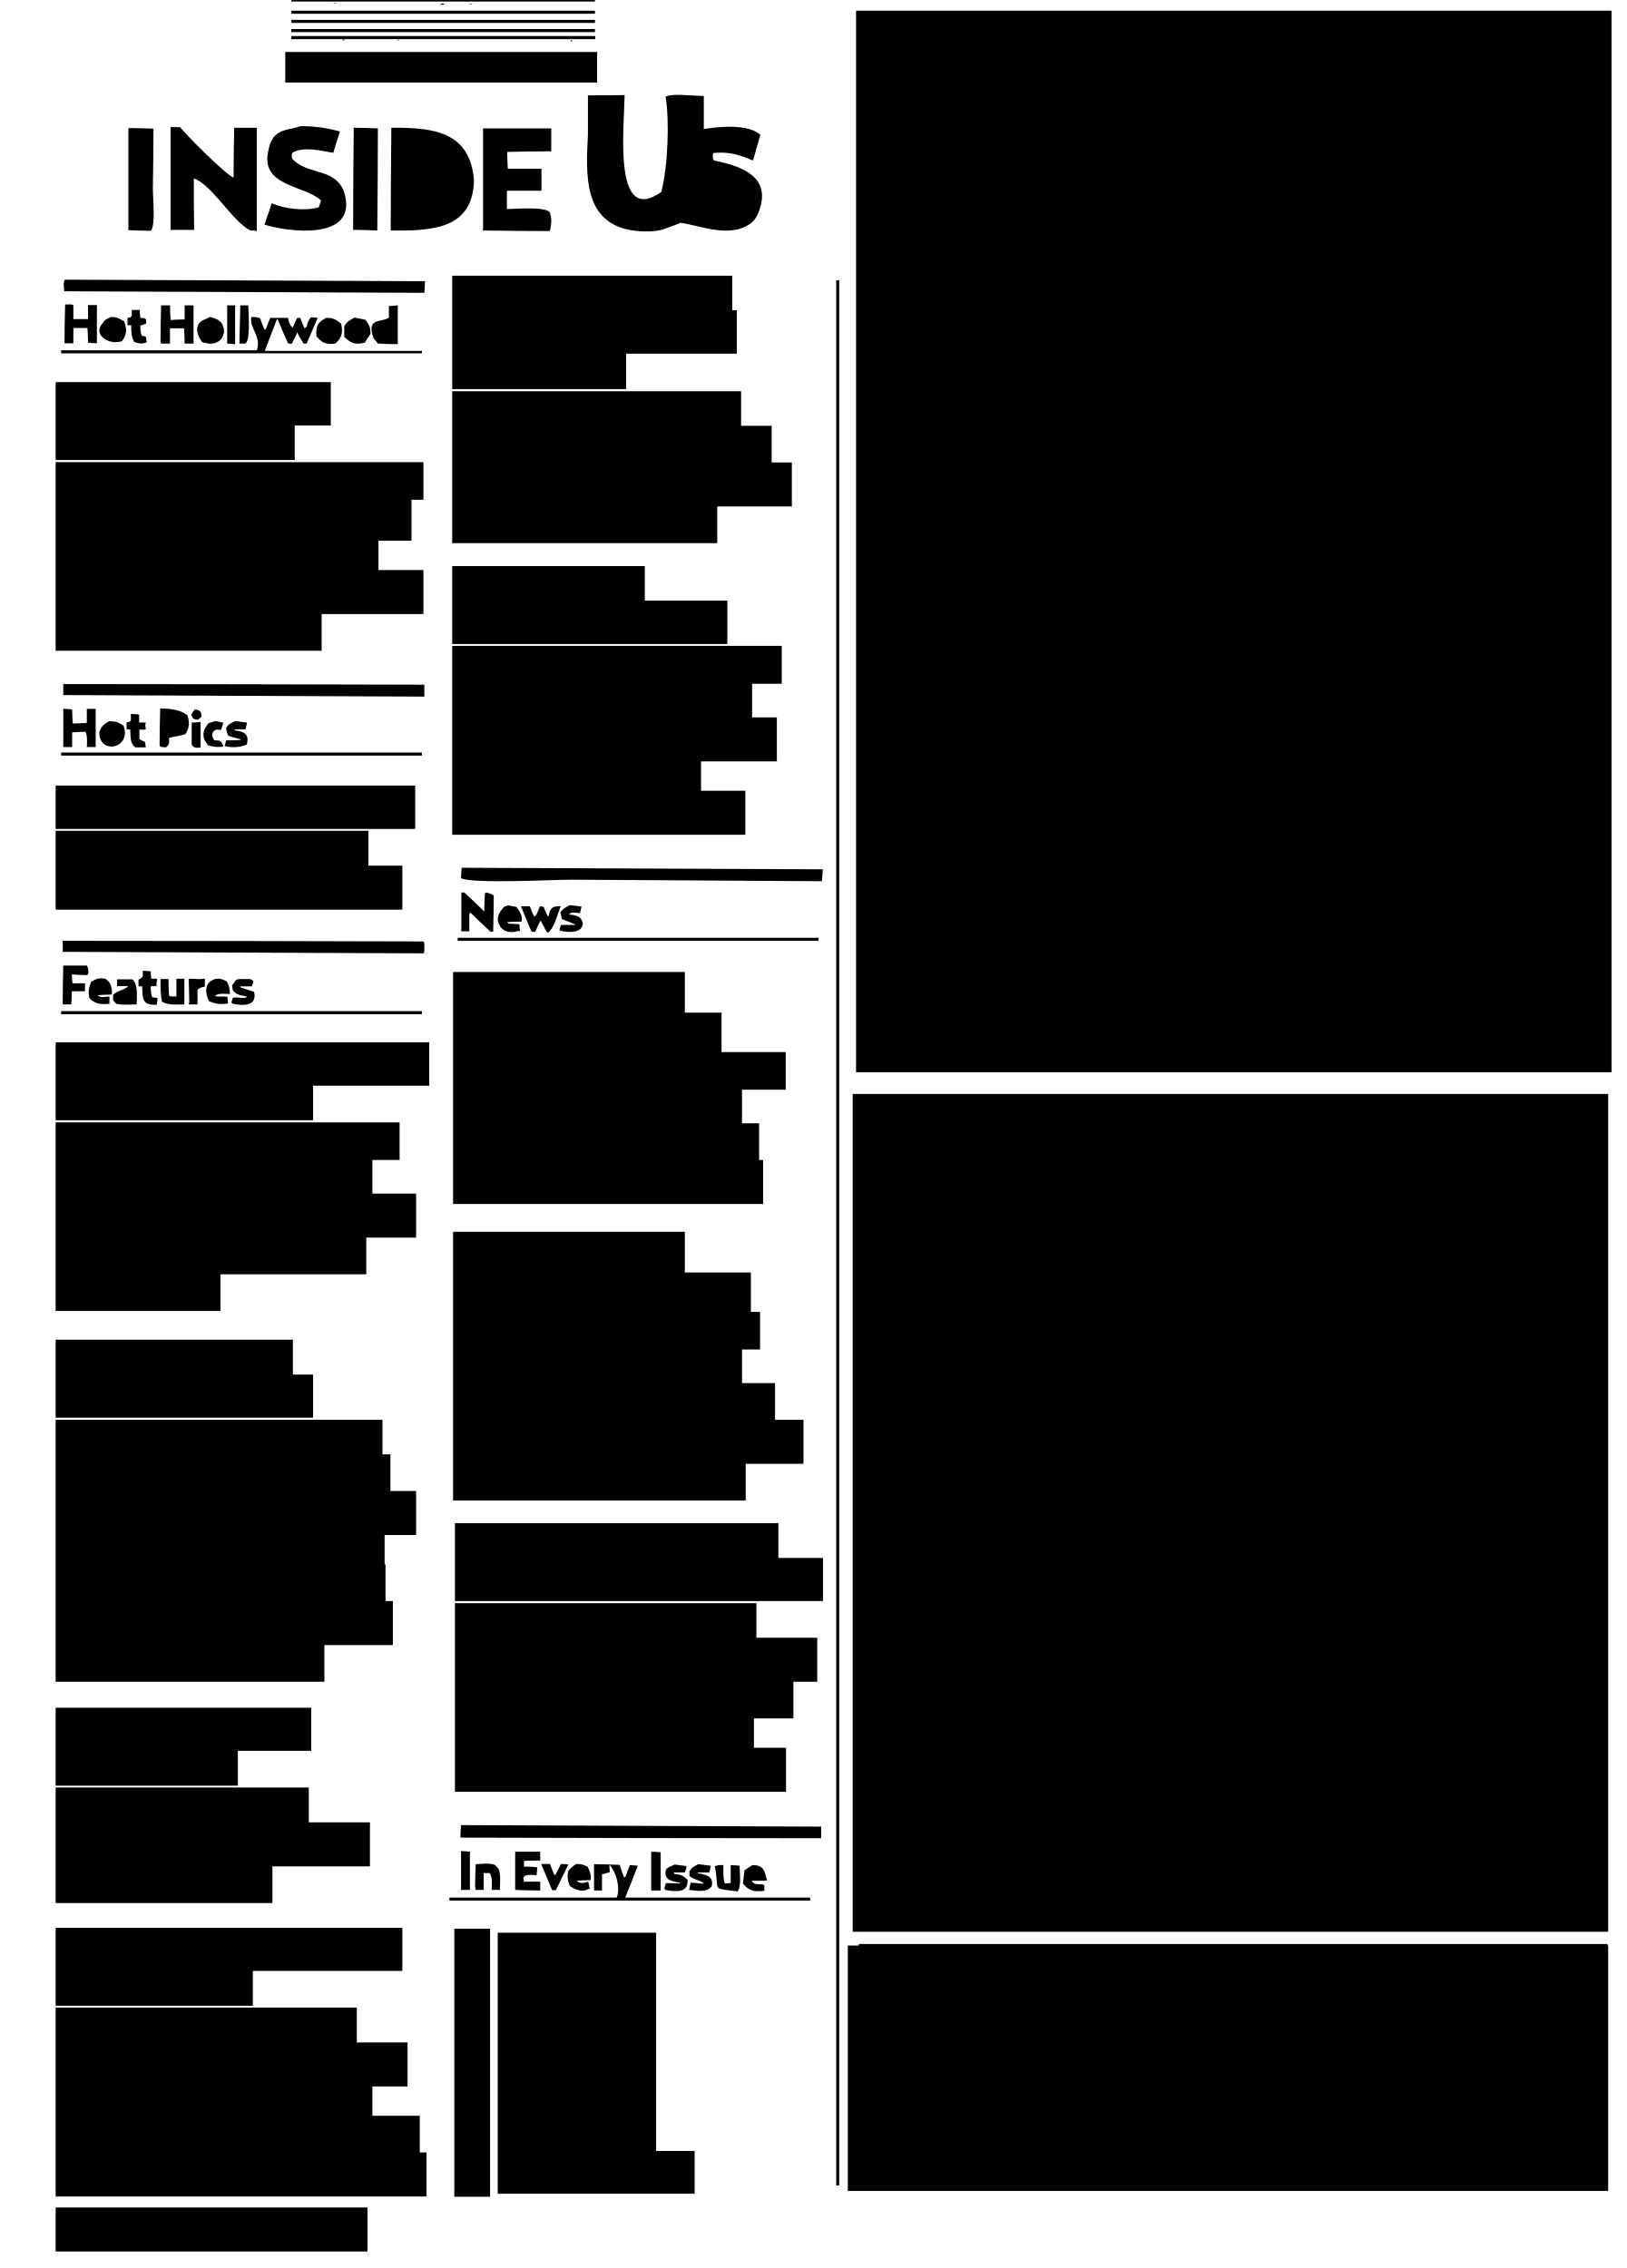
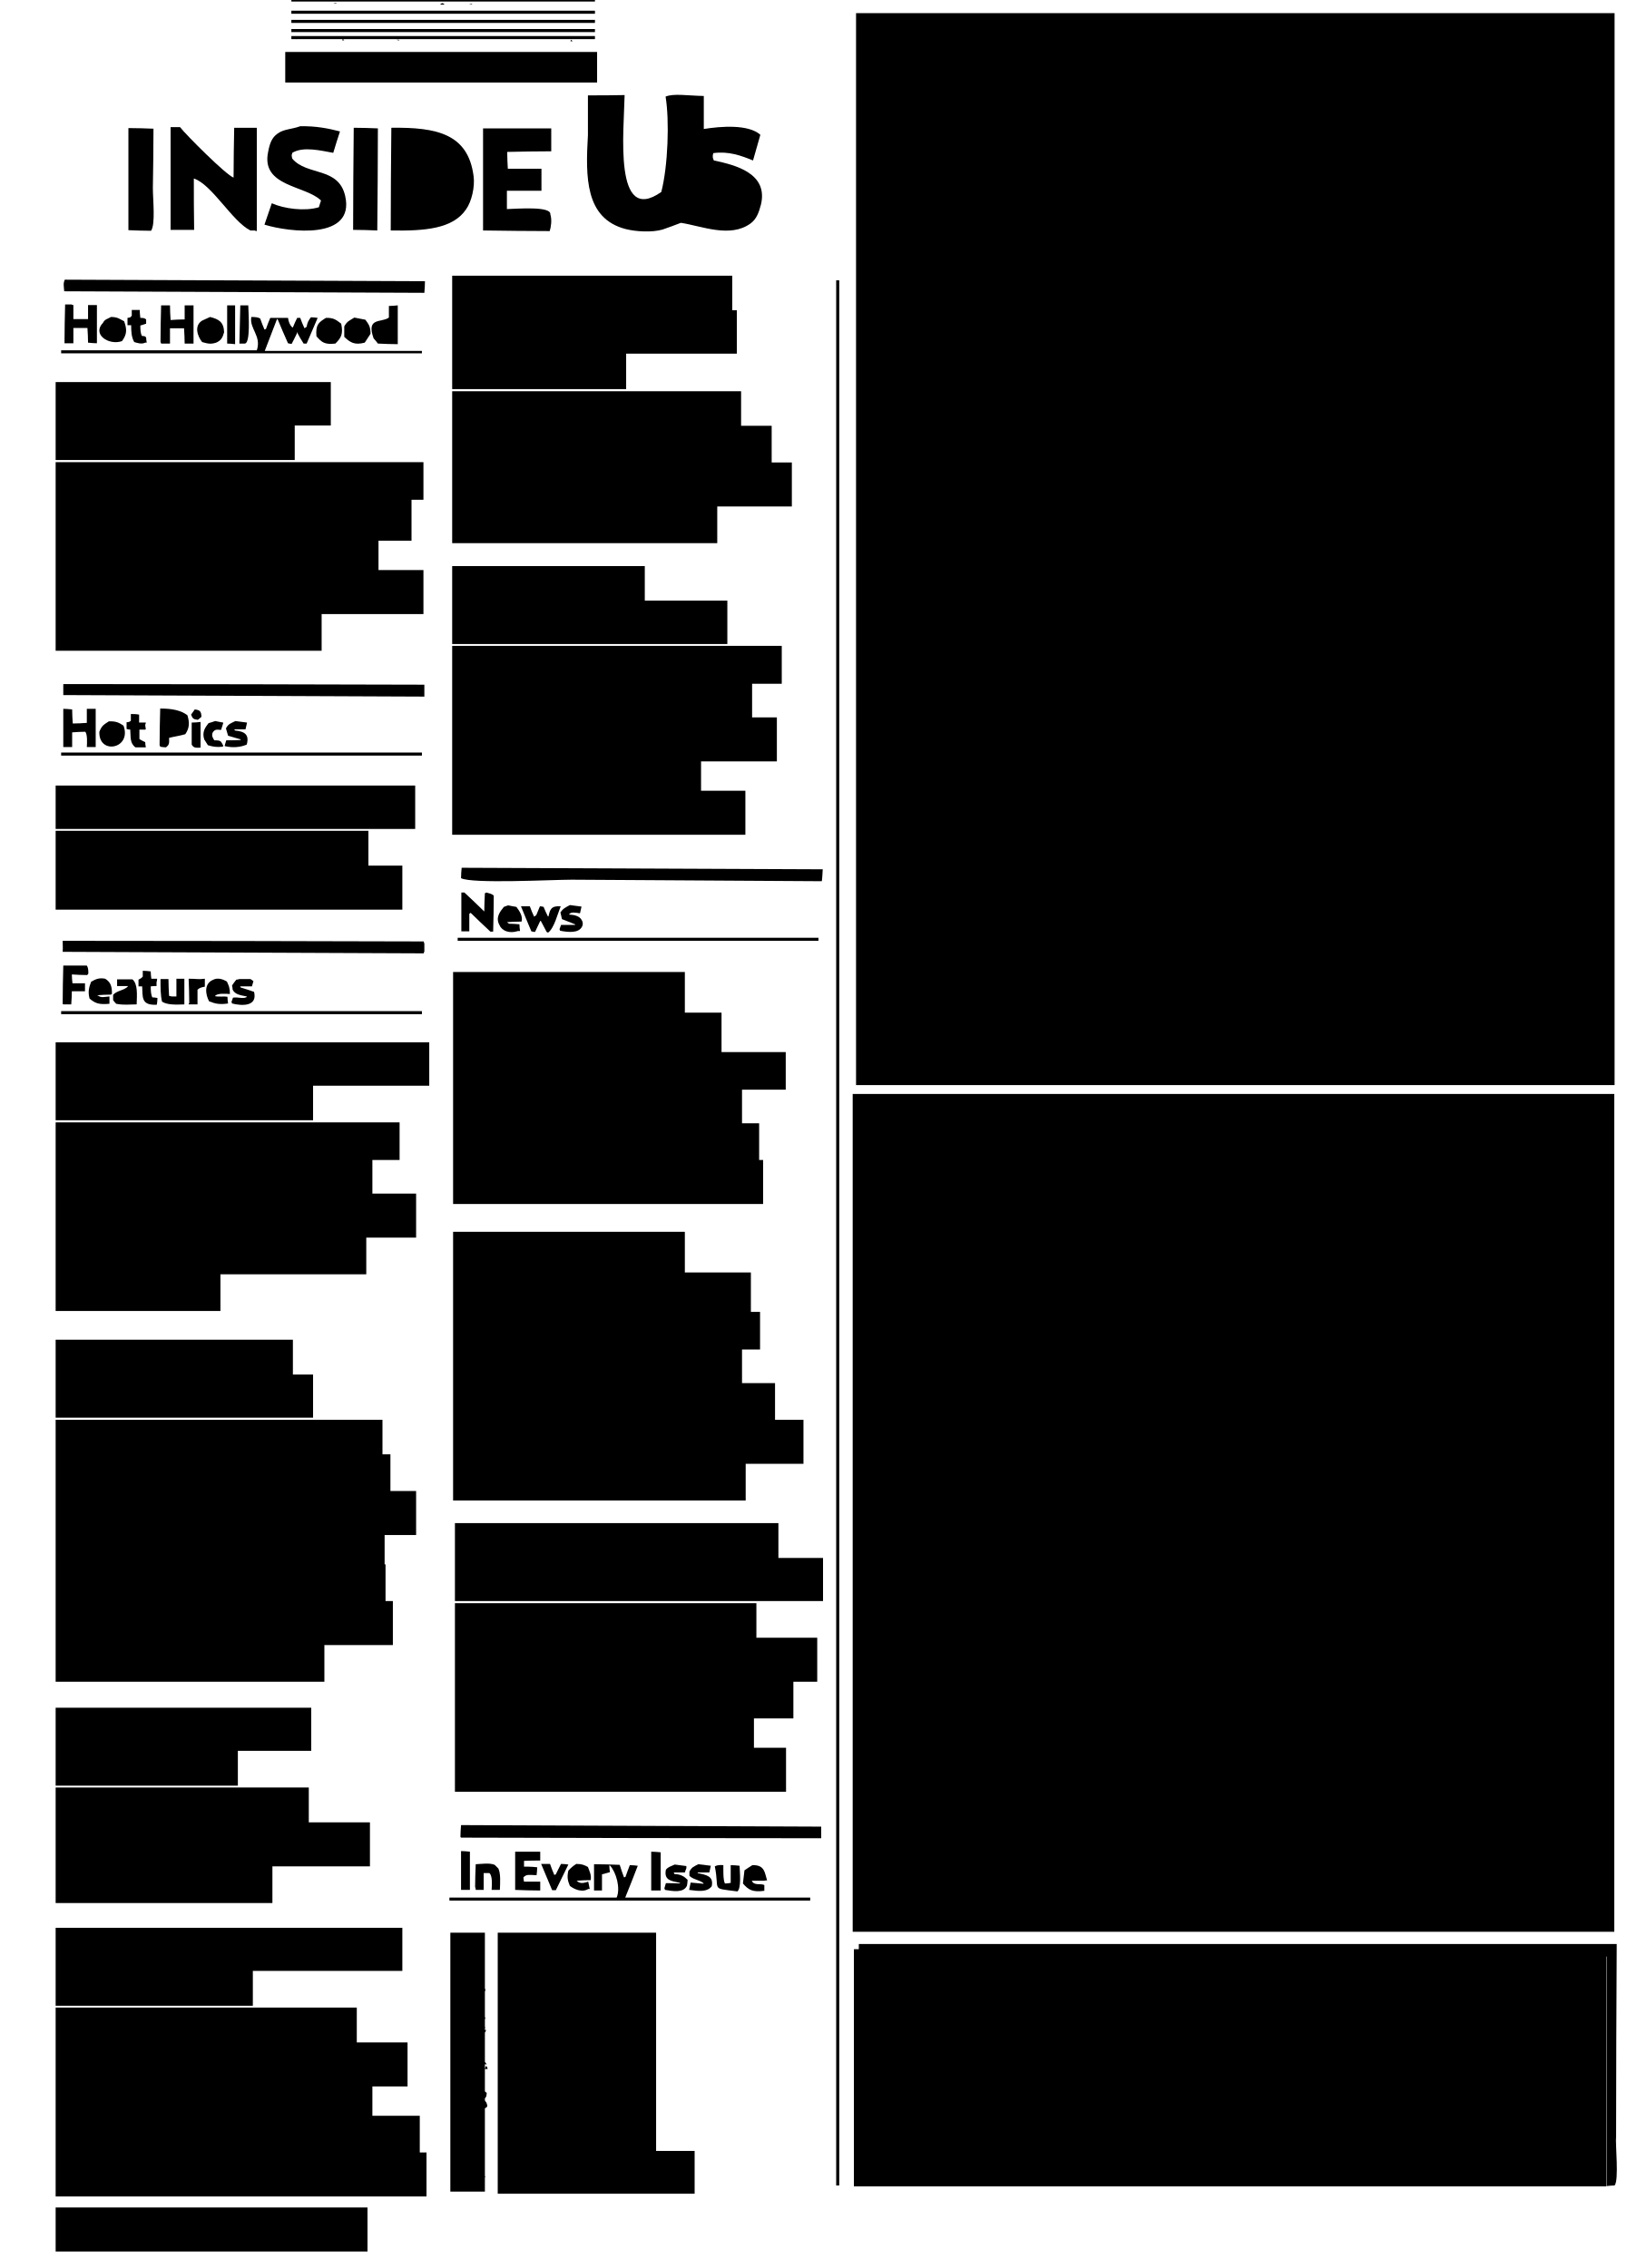
- <svg xmlns="http://www.w3.org/2000/svg" version="1.1" id="US_x5F_contents_x5F_1_xA0_Image_1_" x="0px" y="0px" viewBox="0 0 532 742" enable-background="new 0 0 532 742" xml:space="preserve">
+ <svg xmlns="http://www.w3.org/2000/svg" version="1.2" baseProfile="tiny" id="US_x5F_contents_x5F_1_xA0_Image_1_" x="0px" y="0px" viewBox="0 0 532 742" xml:space="preserve">
  <g>
-     <path d="M110,1c-0.3,0-0.6,0-1,0c0.3,0.1,0.6,0.2,1,0.2C110,1.2,110,1.1,110,1z" />
-     <path d="M145.3,1.5c0-0.1,0-0.2,0-0.2c-0.2-0.1-0.5-0.2-0.7-0.2c-0.2,0.2-0.5,0.3-0.7,0.5C144.3,1.5,144.8,1.5,145.3,1.5z" />
-     <path d="M154.4,1.2c-0.3,0-0.6,0-1,0c0.3,0.1,0.6,0.2,1,0.2C154.4,1.4,154.4,1.3,154.4,1.2z" />
+     <path d="M109,1c0.3,0.1,0.6,0.2,1,0.2c0-0.1,0-0.2,0-0.2C109.7,1,109.4,1,109,1z" />
+     <path d="M144.6,1c-0.2,0.2-0.5,0.3-0.7,0.5c0.5,0,1,0,1.4,0c0-0.1,0-0.2,0-0.2C145,1.2,144.8,1.1,144.6,1z" />
+     <path d="M153.4,1.2c0.3,0.1,0.6,0.2,1,0.2c0-0.1,0-0.2,0-0.2C154.1,1.2,153.8,1.2,153.4,1.2z" />
    <path d="M130.6,13c-0.3,0-0.6,0-1,0c0.3,0.1,0.6,0.2,1,0.2C130.6,13.2,130.6,13.1,130.6,13z" />
    <path d="M187.3,13.5c-0.2-0.2-0.3-0.3-0.5-0.5c-0.1,0.2-0.2,0.3-0.2,0.5C186.8,13.5,187,13.5,187.3,13.5z" />
    <path d="M192.3,31.2c0,4.3,0,8.6,0,13c-0.8,13.8-0.9,27.2,12.2,30.7c3.4,0.9,8.8,1.2,12.2,0.2c2-0.7,4-1.4,6-2.2   c6.7,1,16.1,5.1,22.8,0.2c1.9-1.4,2.7-3.5,3.4-6.2c2.4-10.2-8.3-12.9-15.4-14.4c-0.4-0.8-0.5-1.3-0.2-2.4c5-0.7,9.1,0.8,13,2.4   c0.8-2.8,1.6-5.6,2.4-8.4c-3.9-3.5-12.9-2.8-18.5-1.9c0-3.6,0-7.2,0-10.8c-5.4-0.1-9.8-0.9-12.5,0.2c1.3,7.8,0.8,22.7-1.4,31.2   c-15.7,11.1-12.2-20-12-31.7C200.3,31.2,196.3,31.2,192.3,31.2z" />
    <path d="M88.9,66.5c-0.8,2.3-1.6,4.6-2.4,7c8.2,2.5,29.7,5.1,26.4-9.4c-2.2-9.6-12.5-6.5-17.3-12.2c-0.1-0.4-0.2-0.8-0.2-1.2   c0.1-0.2,0.2-0.5,0.2-0.7c3.6-2.2,9.4-0.7,13.4,0c0.7-2.3,1.4-4.6,2.2-7c-3.8-1-7.9-1.8-13-1.7c-2.7,1-5.4,0.9-7.4,2.4   c-1.9,1.3-2.6,3.3-3.1,6C85.3,61.1,99.9,60.6,105,65.6c-0.2,0.7-0.5,1.4-0.7,2.2C99.7,69.2,92.9,68.3,88.9,66.5z" />
    <path d="M63.4,58.4c5.9,1.9,12.6,14.1,18.5,17c0.5,0,1,0,1.4,0c0.2,0.1,0.5,0.2,0.7,0.2c0-11.3,0-22.6,0-33.8c-2.5,0-5,0-7.4,0   c-0.1,5.4-0.2,10.9-0.2,16.3C74.1,57.4,60.7,44,58.9,41.6c-1,0-2.1,0-3.1,0c0,11.2,0,22.4,0,33.6c2.6,0,5.1,0,7.7,0   C63.4,69.6,63.4,64,63.4,58.4z" />
    <path d="M50,61.5c0.1-6.5,0.2-13,0.2-19.4c-2.7-0.1-5.4-0.2-8.2-0.2c0,11.1,0,22.2,0,33.4c2.5,0.1,5,0.2,7.4,0.2   C50.9,73.4,50,65.4,50,61.5z" />
    <path d="M123.4,75.4c0.1-11.1,0.2-22.2,0.2-33.4c-2.6-0.1-5.3-0.2-7.9-0.2c-0.1,11.1-0.2,22.2-0.2,33.4   C118.2,75.2,120.8,75.3,123.4,75.4z" />
    <path d="M128,41.8c-0.1,11.2-0.2,22.4-0.2,33.6c11.1,0.2,20.4-0.5,24.7-7c1.7-2.4,2.9-7.2,2.4-10.8C153.1,43.8,142.9,41.6,128,41.8   z" />
    <path d="M180.3,42c-7.4,0-14.9,0-22.3,0c0,11.1,0,22.2,0,33.4c7.3,0.1,14.6,0.2,21.8,0.2c0.4-1.2,0.8-3.7,0.2-5.5   c0.3-2.7-10.7-1.8-14.2-1.7c0-2,0-4,0-6c3.8,0,7.5,0,11.3,0c0-2.4,0-4.8,0-7.2c-3.7,0-7.4,0-11,0c-0.1-1.8-0.2-3.7-0.2-5.5   c4.8-0.1,9.6-0.2,14.4-0.2C180.3,47,180.3,44.5,180.3,42z" />
    <path d="M138.8,95.8c0.1-1.3,0.2-2.6,0.2-3.8c-39.3-0.2-78.6-0.3-117.8-0.5c-0.6,1.2-0.3,2.2-0.2,3.8   C60.2,95.5,99.5,95.6,138.8,95.8z" />
    <path d="M23.4,99.6c-0.6,0-1.3,0-1.9,0c-0.1,0-0.2,0-0.2,0c-0.1,4.2-0.2,8.5-0.2,12.7c1,0,1.9,0,2.9,0c0-1.7,0-3.4,0-5   c1.5,0,3,0,4.6,0c0.1,1.6,0.2,3.2,0.2,4.8c1,0.1,1.9,0.2,2.9,0.2c0-4.2,0-8.3,0-12.5c-1,0-1.9,0-2.9,0c0,1.5,0,3,0,4.6   c-1.6,0-3.2,0-4.8,0c0-1.5,0-3,0-4.6C23.7,99.8,23.5,99.7,23.4,99.6z" />
    <path d="M55.8,104.7c-0.1-1.6-0.2-3.2-0.2-4.8c-1,0-1.9,0-2.9,0c-0.1,4-0.2,8-0.2,12c0.1,0.2,0.2,0.3,0.2,0.5c1,0,1.9,0,2.9,0   c0-1.7,0-3.4,0-5c1.5,0,3,0,4.6,0c0.1,1.7,0.2,3.4,0.2,5c1,0,1.9,0,2.9,0c0-4.2,0-8.3,0-12.5c-1,0-1.9,0-2.9,0c0,1.5,0,3,0,4.6   C58.8,104.5,57.3,104.6,55.8,104.7z" />
    <path d="M76.9,112.6c0-4.2,0-8.5,0-12.7c-0.9,0-1.8,0-2.6,0c0,4.2,0,8.3,0,12.5C75.1,112.4,76,112.5,76.9,112.6z" />
    <path d="M78.3,112.4c0.6,0,1.1,0,1.7,0c2,0.1,1.3-9.6,1.2-12.5c-0.9,0-1.8,0-2.6,0C78.5,104,78.4,108.2,78.3,112.4z" />
    <path d="M122.2,110.7c0.5,0.6,1,1.1,1.4,1.7c2.2,0.1,4.3,0.2,6.5,0.2c0-4.2,0-8.5,0-12.7c-1,0.1-1.9,0.2-2.9,0.2c0,1.3,0,2.6,0,3.8   C124.7,105.7,119.7,103.7,122.2,110.7z" />
    <path d="M47.8,105.9c0-0.5,0-1,0-1.4c-0.5-0.4-0.8-0.5-1.9-0.5c-0.1-0.9-0.2-1.8-0.2-2.6c-0.9,0-1.8,0-2.6,0c0,0.6,0,1.3,0,1.9   c-0.6,0.6-0.2,0.5-1.4,0.7c0,0.8,0,1.6,0,2.4c0.4,0,0.8,0,1.2,0c0,2.1,0.1,3.9,1,5.5c1,0.3,2.4,0.8,3.6,0.2c0.2,0,0.3,0,0.5,0   c-0.1-0.6-0.2-1.1-0.2-1.7c-0.5-0.5-0.4-0.4-1.4-0.5c-0.4-0.8-0.5-1.9-0.5-3.4C46.4,106.4,47.1,106.1,47.8,105.9z" />
    <path d="M33.7,105.6c-3.7,3.8,1.9,7.5,6.2,6c1.6-2.2,1.7-3.7,0.7-6.5c-1.4-0.7-2.1-1.4-4.3-1.4C35.1,104.4,34.3,104.4,33.7,105.6z" />
    <path d="M66.1,104.9c-2.7,1.7-1.5,5.1,0,7c1.7,0.5,2.8,0.8,4.6,0.2c1.6-0.7,2.1-1.6,2.6-3.4c-0.1-3.4-1.8-4.3-4.6-5   C67.8,104.1,67,104.5,66.1,104.9z" />
    <path d="M103.5,110c1.7,2,2.7,2.8,6.2,2.4c1.9-1.9,2.6-3.1,1.9-6.5c-1.5-1.1-2.3-2-5-1.9C104.2,105.5,103.2,106.2,103.5,110z" />
    <path d="M112.6,106.8c0,1.1,0,2.2,0,3.4c1.9,1.8,3.3,2.8,6.7,1.9c0.6-1,1.3-1.9,1.9-2.9c0-2.5-0.7-3.2-1.7-4.6   c-1.2-0.2-2.4-0.5-3.6-0.7C114.3,104.9,113.5,105.1,112.6,106.8z" />
    <path d="M138.8,224c-39.4-0.1-78.7-0.2-118.1-0.2c0,1.2,0,2.4,0,3.6c39.4,0.2,78.7,0.3,118.1,0.5   C138.8,226.5,138.8,225.2,138.8,224z" />
    <path d="M31.3,244.4c0-4.2,0-8.3,0-12.5c-1,0-1.9,0-2.9,0c0,1.5,0,3,0,4.6c-1.5,0.1-3,0.2-4.6,0.2c-0.1-1.5-0.2-3-0.2-4.6   c-1-0.1-1.9-0.2-2.9-0.2c0,4.2,0,8.3,0,12.5c1,0,1.9,0,2.9,0c0-1.6,0-3.2,0-4.8c1.4-0.1,2.9-0.2,4.3-0.2c0.7,0.9,0.6,3.4,0.5,5   C29.4,244.4,30.3,244.4,31.3,244.4z" />
    <path d="M61.3,234c-2.1-1.6-5-2.2-8.9-2.2c-0.1,4-0.2,8-0.2,12c0.1,0.2,0.2,0.3,0.2,0.5c0.6,0.1,1.3,0.2,1.9,0.2   c1-0.8,1.1-1.2,1-3.1c1.5-0.4,3.7-0.7,5.3-1.2C61.9,238.3,62.1,236.6,61.3,234z" />
    <path d="M63.7,232.1c-0.4,0.6-0.8,1.1-1.2,1.7c0.5,1.2,0.6,1.5,2.2,1.7c0.4-0.3,0.8-0.6,1.2-1C65.8,232.7,65.4,232.3,63.7,232.1z" />
    <path d="M42.8,233.6c0,0.7,0,1.4,0,2.2c-0.5,0.4-0.5,0.4-1.4,0.5c0,0.7,0,1.4,0,2.2c0.4,0.1,0.8,0.2,1.2,0.2   c0.2,2.4-0.2,4.4,1.7,5.8c1,0,1.9,0,2.9,0c0.2,0,0.3,0,0.5,0c-0.1-0.6-0.2-1.1-0.2-1.7c-0.6-0.3-1.3-0.6-1.9-1c0-1,0-2.1,0-3.1   c0.6,0,1.3,0,1.9,0c0.1-0.1,0.2-0.2,0.2-0.2c-0.1-0.5-0.2-1-0.2-1.4c0.1-0.2,0.2-0.5,0.2-0.7c-0.7,0-1.4,0-2.2,0c0-0.9,0-1.8,0-2.6   C44.6,233.6,43.7,233.6,42.8,233.6z" />
    <path d="M40.4,237.4c-1.4-0.9-2.3-1.5-4.8-1.4c-1.7,1.1-2.3,1.4-3.1,3.4C32.2,247.1,43.2,245,40.4,237.4z" />
    <path d="M72.3,238.8c0.2-0.7,0.5-1.4,0.7-2.2c0-0.1,0-0.2,0-0.2c-0.9-0.2-1.8-0.3-2.6-0.5c-0.7,0.2-1.4,0.5-2.2,0.7   c-1,1.3-2.2,2.8-1.4,5.3c0.4,0.6,0.8,1.3,1.2,1.9c1.6,0.5,2.8,0.7,4.8,0.5c0.1-0.1,0.2-0.2,0.2-0.2c0-0.1,0-0.2,0-0.2   c-0.8-1.4-0.6-1.7-2.9-1.7c-0.5-0.8-1-1.5-0.5-2.6C70.4,238.5,70.9,238.7,72.3,238.8z" />
    <path d="M74,242.2c-0.2,0.6-0.3,1.1-0.5,1.7c0,0.1,0,0.2,0,0.2c2.6,0.6,5.1,0.4,7.2-0.5c0.9-3.2-0.6-4.3-3.8-4.6   c-0.1-0.1-0.2-0.2-0.2-0.2c0-0.1,0-0.2,0-0.2c1.2,0,2.4,0,3.6,0c0.2-0.7,0.3-1.4,0.5-2.2c-1.3-0.2-2.6-0.3-3.8-0.5   c-1.6,0.8-2.3,0.9-3.1,2.4c0.2,0.8,0.5,1.6,0.7,2.4c1.4,0.4,2.7,0.8,4.1,1.2c0,0.1,0,0.2,0,0.2C77,242.2,75.5,242.2,74,242.2z" />
    <path d="M62.7,243.6c0.6,1,1.1,1.1,2.9,1c0-2.8,0-5.6,0-8.4c-1,0.1-1.9,0.2-2.9,0.2C62.7,238.8,62.7,241.2,62.7,243.6z" />
    <path d="M269.1,284.4c-39.4-0.2-78.7-0.3-118.1-0.5c-0.1,1.1-0.2,2.2-0.2,3.4c3.5,1.9,30,0.5,36.2,0.5c27.3,0.2,54.6,0.3,81.8,0.5   C269,287,269,285.7,269.1,284.4z" />
    <path d="M153.9,298.6c2.2,2.1,4.3,4.2,6.5,6.2c0.1,0,0.2,0,0.2,0c0.2,0,0.5,0,0.7,0c0.1-3.9,0.2-7.8,0.2-11.8   c-0.7-0.6-1.3-0.7-2.4-1c-0.2,0.1-0.3,0.2-0.5,0.2c-0.1,2-0.2,4-0.2,6c-2.2-2.1-4.3-4.2-6.5-6.2c-0.3,0-0.6,0-1,0   c0,4.2,0,8.5,0,12.7c0.9,0,1.8,0,2.6,0c0-1.9,0-3.8,0-5.8C153.8,298.9,153.8,298.8,153.9,298.6z" />
    <path d="M166.2,296.2c-0.5,0.2-1,0.3-1.4,0.5c-1.1,1.4-2.9,3.4-1.4,6c0.8,1.9,3.3,2.8,6,1.9c0.2,0,0.5,0,0.7,0   c-0.1-0.7-0.2-1.4-0.2-2.2c-1.1-0.1-2.2-0.2-3.4-0.2c-0.2-0.2-0.5-0.3-0.7-0.5c1.6-0.1,3.2-0.2,4.8-0.2c0.5-1.8-0.8-3.6-1.7-4.8   C167.9,296.5,167,296.4,166.2,296.2z" />
    <path d="M189.7,298.8c0.2-0.7,0.3-1.4,0.5-2.2c-1.3-0.2-2.6-0.3-3.8-0.5c-1.6,0.9-2.1,1-3.1,2.4c0.2,0.7,0.3,1.4,0.5,2.2   c1.4,0.6,2.9,1.1,4.3,1.7c0,0.1,0,0.2,0,0.2c-1.5,0-3,0-4.6,0c-0.2,0.5-0.3,1-0.5,1.4c0.1,0.2,0.2,0.3,0.2,0.5   c2.6,0.5,6.1,0.9,7.2-1.4c0.4-0.8,0.2-1.6-0.2-2.2c-0.7-1.2-2.3-1.6-4.1-1.7C186.7,298.2,188.3,298.6,189.7,298.8z" />
    <path d="M179.4,299.8c-0.1,0-0.2,0-0.2,0c-0.5-1-1-2.1-1.4-3.1c-0.4-0.1-0.8-0.2-1.2-0.2c-0.4,1-0.8,1.9-1.2,2.9   c-0.2,0.2-0.5,0.3-0.7,0.5c-0.5-1.1-1-2.2-1.4-3.4c-1,0-1.9,0-2.9,0c1.1,2.7,2.2,5.4,3.4,8.2c0.4,0.1,0.8,0.2,1.2,0.2   c0.6-1.2,1.1-2.4,1.7-3.6c0.1,0,0.2,0,0.2,0c0.6,1.2,1.3,2.4,1.9,3.6c0.2,0.1,0.3,0.2,0.5,0.2c2-1.5,3.1-6.2,4.1-8.6   C180.2,296.3,179.9,297.6,179.4,299.8z" />
    <path d="M138.8,311.3c0-0.9,0-1.8,0-2.6c-0.1-0.2-0.2-0.5-0.2-0.7c-39.4-0.1-78.7-0.2-118.1-0.2c0,2.1,0.1,1.9,0,3.6   c39.4,0.2,78.7,0.3,118.1,0.5C138.6,311.6,138.7,311.5,138.8,311.3z" />
    <path d="M28.9,318.5c0-1.3-0.1-2-0.5-2.6c-2.6,0-5.1,0-7.7,0c-0.1,4.2-0.2,8.3-0.2,12.5c0.1,0.1,0.2,0.2,0.2,0.2c0.9,0,1.8,0,2.6,0   c0.1-1.4,0.2-2.9,0.2-4.3c1.4,0,2.9,0,4.3,0c0-0.9,0-1.8,0-2.6c-1.4,0-2.7,0-4.1,0c-0.1-1-0.2-1.9-0.2-2.9c1.7,0.1,3.4,0.2,5,0.2   C28.7,318.8,28.8,318.7,28.9,318.5z" />
    <path d="M51.2,322.6c0-0.4,0-0.8,0-1.2c0.1-0.4,0.2-0.8,0.2-1.2c-0.6,0-1.3,0-1.9,0c-0.1-0.8-0.2-1.6-0.2-2.4   c-0.9-0.1-1.8-0.2-2.6-0.2c0,0.6,0,1.3,0,1.9c-0.5,0.6-0.7,0.6-1.4,1c0,0.7,0,1.4,0,2.2c0.4,0,0.8,0,1.2,0c0.2,3.5-0.4,6.3,4.8,6   c0.1-0.7,0.2-1.4,0.2-2.2c-0.6-0.1-1.1-0.2-1.7-0.2c-0.4-0.9-0.5-2.1-0.5-3.6C49.9,322.6,50.6,322.6,51.2,322.6z" />
    <path d="M36.6,325.2c0.1-2.7-0.6-4-2.2-5c-2.1-0.4-3.2,0.2-4.6,1c-0.7,1.8-1.1,3.3-0.5,5.5c1.9,1.6,3.1,2,6.5,1.7   c0-0.8,0-1.6,0-2.4c-1.4,0.1-2.7,0.5-3.6-0.2c-0.2-0.1-0.3-0.2-0.5-0.2c1.5-0.1,3-0.2,4.6-0.2C36.4,325.2,36.5,325.2,36.6,325.2z" />
    <path d="M37,325.5c0,0.6,0,1.1,0,1.7c0.3,0.4,0.6,0.8,1,1.2c2.7,0.5,4,0.2,6.7,0.2c0.1-3.3,0.4-6.7-1.4-8.2c-1.7,0-3.4,0-5,0   c0,0.7,0,1.4,0,2.2c1.2,0,2.4,0,3.6,0C40.9,324,38.2,324,37,325.5z" />
    <path d="M60.3,328.6c0-2.8,0-5.6,0-8.4c-0.9,0-1.8,0-2.6,0c0,1.9,0,3.8,0,5.8c-1.4,0-1.4,0.1-2.4-0.2c-0.1-1.8-0.2-3.7-0.2-5.5   c-0.9,0-1.8,0-2.6,0c0,2.7,0,5.4,0.5,7.4C54.7,328.8,57.5,328.7,60.3,328.6z" />
    <path d="M64.6,328.6c0-1.6,0-3.2,0-4.8c0.6-0.6,1.3-0.8,2.4-1c0-0.9,0-1.8,0-2.6c-2.5,0.3-2.3,0-5.3,0c0.1,2.6,0.2,5.3,0.2,7.9   c-0.1,0.2-0.2,0.3-0.2,0.5C62.7,328.6,63.7,328.6,64.6,328.6z" />
    <path d="M75.2,325.2c0-2.1-0.4-2.8-1-4.1c-1.2-0.7-3-1.4-4.6-0.5c-2.8,1.2-2.5,4.6-1.2,7c2.1,0.8,3.4,1.1,6.2,0.7   c-0.1-0.7-0.2-1.4-0.2-2.2c-1.1-0.2-2.7,0.1-4.1-0.2C71,324.9,73.5,325.1,75.2,325.2z" />
    <path d="M76.2,326.4c-0.2,0.5-0.3,1-0.5,1.4c0.1,0.2,0.2,0.3,0.2,0.5c3.1,0.8,8.4,1.1,7.2-3.8c-1.4-0.5-2.9-1-4.3-1.4   c-0.1-0.1-0.2-0.2-0.2-0.2c0-0.1,0-0.2,0-0.2c1.3,0,2.6,0,3.8,0c0.2-0.6,0.3-1.1,0.5-1.7c-0.3-0.2-0.6-0.5-1-0.7   c-1.2,0-2.4,0-3.6,0c-0.3,0.1-0.6,0.2-1,0.2c-0.5,0.6-1,1.3-1.4,1.9c0.1,0.5,0.2,1,0.2,1.4c0.8,1.6,2.6,1.8,4.6,2.2   c0,0.1,0,0.2,0,0.2C79.4,326.9,77.9,326.1,76.2,326.4z" />
    <path d="M150.6,601c0.1,0.1,0.2,0.2,0.2,0.2c39.3,0.1,78.6,0.2,117.8,0.2c0-1.3,0-2.6,0-3.8c-39.3-0.2-78.6-0.3-117.8-0.5   C150.7,598.4,150.6,599.7,150.6,601z" />
    <path d="M150.8,605.6c0,4.2,0,8.5,0,12.7c1,0,1.9,0,2.9,0c0-4.2,0-8.3,0-12.5C152.7,605.7,151.8,605.6,150.8,605.6z" />
    <path d="M176.7,608.7c0-1,0-1.9,0-2.9c-2.7,0-5.4,0-8.2,0c0,4.2,0,8.3,0,12.5c2.7,0.1,5.4,0.2,8.2,0.2c0-1,0-1.9,0-2.9   c-1.8,0-3.5,0-5.3,0c-0.1-0.5-0.2-1-0.2-1.4c1-1.1,2-0.8,4.3-0.7c0.1-0.8,0.2-1.6,0.2-2.4c0-0.1,0-0.2,0-0.2   c-1-0.1-1.9-0.2-2.9-0.2c-0.5,0-1,0-1.4,0c0-0.6,0-1.3,0-1.9C173.2,608.7,175,608.7,176.7,608.7z" />
    <path d="M216.1,606c-1-0.1-2.1-0.2-3.1-0.2c0,4.2,0,8.5,0,12.7c1,0,2.1,0,3.1,0c0-3.4,0-6.9,0-10.3   C216.1,607.5,216.1,606.8,216.1,606z" />
    <path d="M163.5,618.3c0.1-2.3,0.3-5.4-0.5-7c-0.4-0.4-0.8-0.8-1.2-1.2c-1.7-0.7-4.1-0.3-6.2-0.2c-0.1,2.5-0.2,5-0.2,7.4   c0.1,0.3,0.2,0.6,0.2,1c0.9,0,1.8,0,2.6,0c0-1.8,0-3.7,0-5.5c0.6,0,1.3,0,1.9,0c1,1,0.8,3.7,0.7,5.5   C161.8,618.3,162.6,618.3,163.5,618.3z" />
    <path d="M181.8,613.2c-0.2,0.1-0.3,0.2-0.5,0.2c-0.5-1.2-1-2.4-1.4-3.6c-1,0-1.9,0-2.9,0c1.2,2.9,2.4,5.8,3.6,8.6   c0.4,0,0.8,0,1.2,0c1.4-2.8,2.7-5.6,4.1-8.4c-0.8-0.1-1.6-0.2-2.4-0.2C182.9,611,182.3,612.1,181.8,613.2z" />
    <path d="M192.3,610.8c-1.1-0.6-1.9-1-3.8-1c-1.1,0.7-1.8,1.3-2.6,2.2c-0.5,2.2-0.2,3.3,0.5,5c1.3,1,3.9,2.3,6,1c0.2,0,0.3,0,0.5,0   c-0.2-0.8-0.3-1.6-0.5-2.4c-0.9,0.3-2.1,0.7-3.1,0.2c-0.2-0.2-0.5-0.3-0.7-0.5c1.5-0.1,3-0.2,4.6-0.2   C193.5,613.4,192.8,612.2,192.3,610.8z" />
    <path d="M208.6,610.4c-0.9-0.1-1.8-0.2-2.6-0.2c-0.5,1.3-1,2.6-1.4,3.8c-0.2,0.1-0.3,0.2-0.5,0.2c-0.5-1.4-1-2.7-1.4-4.1   c-3.9-0.1-4.7-0.2-8.4-0.2c0,2.9,0,5.8,0,8.6c0.9,0,1.8,0,2.6,0c0-1.8,0-3.5,0-5.3c0.9-0.2,1.8-0.5,2.6-0.7   c-0.1-0.7-0.2-1.4-0.2-2.2c0.1,0,0.2,0,0.2,0c2.1,2.3,3.5,7.5,2.2,10.5H147v1h56.6c0.2,0,0.3,0,0.5,0c0,0,0,0,0,0H265v-1h-60.5   C205.9,617.3,207.3,613.9,208.6,610.4z" />
    <path d="M217.8,616.1c-0.2,0.6-0.3,1.1-0.5,1.7c0.1,0.2,0.2,0.3,0.2,0.5c2.5,0.4,6.1,1.1,7.2-1.4c0.1-0.6,0.2-1.3,0.2-1.9   c-1.1-1.1-2.2-1.8-4.3-1.9c-0.1-0.2-0.2-0.3-0.2-0.5c1.2,0,2.4,0,3.6,0c0.2-0.5,0.3-1,0.5-1.4c0-0.2,0-0.5,0-0.7   c-1.3-0.2-2.6-0.3-3.8-0.5c-1.2,0.6-2.1,0.7-2.9,1.7c-0.7,3.5,1.8,3.7,4.6,4.3c0,0.1,0,0.2,0,0.2   C220.8,616.1,219.3,616.1,217.8,616.1z" />
    <path d="M225.9,615.9c-0.2,0.8-0.3,1.6-0.5,2.4c3,0.4,5.9,0.8,7.4-1.2c0.7-3.4-1.9-3.7-4.6-4.3c0-0.1,0-0.2,0-0.2   c1.3,0,2.6,0,3.8,0c0.2-0.7,0.3-1.4,0.5-2.2c-1.4-0.2-2.7-0.3-4.1-0.5c-1.5,0.8-2.1,0.9-2.9,2.4c0,0.5,0,1,0,1.4   c1.2,1.2,3.2,1.3,4.6,2.4c0,0.1,0,0.2,0,0.2C228.8,616.2,227.4,616,225.9,615.9z" />
    <path d="M233.8,610.6c1.7,8.2-1.6,7,7.4,8.2c1.3-1.2,0.8-6,0.7-8.4c-1-0.1-1.9-0.2-2.9-0.2c0,1.9,0,3.8,0,5.8   c-0.6,0.1-1.1,0.2-1.7,0.2c-0.1,0-0.2,0-0.2,0c-0.6-1.3-0.5-4-0.5-6C235.4,610.1,234.5,610.2,233.8,610.6z" />
    <path d="M250.9,615.2c-0.8-2.5-0.7-5.1-4.8-5c-0.9,0.6-1.8,1.1-2.6,1.7c-0.2,1.4-0.3,2.9-0.5,4.3c1.8,2.1,3.1,2.9,7,2.4   c0-0.6,0-1.3,0-1.9c-1.3-0.6-3.4,0.3-4.1-1.4c1.4,0,2.7,0,4.1,0C250.2,615.2,250.6,615.2,250.9,615.2z" />
-     <path d="M525.8,636c-81.6,0-163.3,0-244.9,0c0,0.2,0,0.3,0,0.5h-3.6v80.3H526v-80.3h-0.2C525.8,636.4,525.8,636.2,525.8,636z" />
-     <rect x="280" y="3.5" width="247.1" height="347.3" />
-     <rect x="278.9" y="357.9" width="247.1" height="274.1" />
+     <path d="M528.8,636c-82.6,0-165.3,0-247.9,0c0,1.4,0,2.7,0,4.1c2.3,0,4.6,0,7,0c-0.1,3.3-0.2,6.6-0.2,9.8c0.1,0.6,0.2,1.1,0.2,1.7   c25.6,0.1,51.2,0.2,76.8,0.2c0-3.8,0-7.7,0-11.5c53.6-0.1,107.2-0.2,160.8-0.2c0,25,0,50.1,0,75.1c0.9-0.1,1.8-0.2,2.6-0.2   c1.5-1.7,0.2-13.5,0.5-16.1C528.6,678,528.7,657,528.8,636z" />
+     <path d="M156.6,640.4c0.3,0.3,0.6,0.6,1,1c0.2,0,0.5,0,0.7,0c0.1-0.2,0.2-0.5,0.2-0.7c-0.3,0-0.6,0-1,0c0.7-0.7,1.3-2.4,0-3.1   C157.5,638.9,157.8,639.7,156.6,640.4z" />
+     <path d="M154.9,640.6c0.2,0.1,0.5,0.2,0.7,0.2c0.2-0.2,0.3-0.3,0.5-0.5c-0.3-0.2-0.6-0.3-1-0.5C155,640.1,155,640.4,154.9,640.6z" />
+     <path d="M152.7,648.5c0.2,0.2,0.3,0.3,0.5,0.5c0.1,0,0.2,0,0.2,0c0-0.3,0-0.6,0-1c-0.2,0-0.5,0-0.7,0   C152.7,648.2,152.7,648.4,152.7,648.5z" />
+     <path d="M156.1,649.7c0.1,0,0.2,0,0.2,0c0.2-0.2,0.3-0.5,0.5-0.7c-0.2,0-0.5,0-0.7,0C156.1,649.2,156.1,649.5,156.1,649.7z" />
+     <path d="M153.2,651.4c0.2,0,0.5,0,0.7,0c0-0.6,0-1.1,0-1.7c-0.2,0-0.5,0-0.7,0C153.2,650.3,153.2,650.8,153.2,651.4z" />
+     <path d="M155.8,650.2c-0.2,0.4-0.3,0.8-0.5,1.2c0.2,0.1,0.3,0.2,0.5,0.2c0.3-0.3,0.6-0.6,1-1C156.5,650.5,156.2,650.4,155.8,650.2z   " />
+     <path d="M158,651.4c0.2,0,0.5,0,0.7,0c0-0.2,0-0.5,0-0.7c-0.5-0.1-1-0.2-1.4-0.2C157.6,651.2,157.4,650.9,158,651.4z" />
+     <path d="M155.6,653.6c0.3,0.2,0.6,0.5,1,0.7c0.5,0,1,0,1.4,0c-0.4-0.7-1.9-1.6-2.6-1.9C155.4,652.8,155.5,653.2,155.6,653.6z" />
+     <path d="M158.7,660c-0.8,0-1.6,0-2.4,0c-0.2,0.2-0.5,0.3-0.7,0.5c0.5,0.3,1.3,0.4,1.7,0.7c-0.2,0.4-0.3,0.8-0.5,1.2   c0.6,0.4,1.3,0.8,1.9,1.2c-0.3-1-0.3-0.9-1-1.4c0.3-0.6,0.6-1.3,1-1.9C158.7,660.2,158.7,660.1,158.7,660z" />
+     <path d="M151.3,663.9c0.7-0.6,1.4-1.3,2.2-1.9c0,1.1,0,2.2,0,3.4c1-0.7,0.7-3.5,0.7-5c-0.2,0-0.5,0-0.7,0c-0.7,1.1-1.4,2.2-2.2,3.4   C151.3,663.7,151.3,663.8,151.3,663.9z" />
+     <path d="M152.5,665.1c0.1,0,0.2,0,0.2,0c0.1-0.2,0.2-0.3,0.2-0.5c-0.6-0.2-1.3-0.3-1.9-0.5C151.5,665,151.4,664.9,152.5,665.1z" />
+     <path d="M158,665.1c1-0.4,0.6,0,1-1c-0.2,0-0.5,0-0.7,0C158.2,664.4,158.1,664.8,158,665.1z" />
+     <path d="M158,666c-0.2-0.9,0-0.5-0.5-1c-0.6,0.2-1.1,0.3-1.7,0.5c0,0.2,0,0.5,0,0.7c0.6-0.1,1.1-0.2,1.7-0.2   C157.7,666,157.8,666,158,666z" />
+     <path d="M156.8,673.5c-0.2,0-0.5,0-0.7,0c0,0.7,0,1.4,0,2.2c0.5-0.2,1-0.5,1.4-0.7C157.1,674.2,157.1,674.5,156.8,673.5z" />
+     <path d="M151.3,674c-0.1,1.7,2.1,0.5,2.6,2.6c0.9-0.5,0.4,0.1,0.7-1C153.7,674.4,152.8,674.3,151.3,674z" />
+     <path d="M157.8,674.4c0.4,1,0.2,0.8,1.4,1C158.7,674.6,158.8,674.7,157.8,674.4z" />
+     <path d="M150.8,676.6c0.2,0,0.3,0,0.5,0c-0.3-0.7,0-0.3-0.5-0.7C150.8,676.1,150.8,676.4,150.8,676.6z" />
+     <path d="M159,675.9c-0.2,0.3-0.3,0.6-0.5,1c0.3,0,0.6,0,1,0C159.2,676,159.5,676.4,159,675.9z" />
+     <path d="M155.8,676.1c0,0.4,0,0.8,0,1.2c0.1,0.2,0.2,0.3,0.2,0.5c0.3,0.2,0.6,0.3,1,0.5C156.8,677.3,156.6,676.6,155.8,676.1z" />
+     <path d="M151.5,677.3c0,0.2,0,0.5,0,0.7c0.5,0.2,1,0.3,1.4,0.5c0.5-0.3,1-0.6,1.4-1c0.1-0.2,0.2-0.5,0.2-0.7c-0.2,0-0.5,0-0.7,0   C153,677.9,152.9,677.6,151.5,677.3z" />
+     <path d="M157.8,678.3c0.2-0.1,0.5-0.2,0.7-0.2c0-0.1,0-0.2,0-0.2c-0.2,0-0.5,0-0.7,0C157.8,678,157.8,678.1,157.8,678.3z" />
+     <path d="M158.7,686.4c0.4-0.5,0.4-0.6,0.5-1.7c-0.2-0.2-0.5-0.3-0.7-0.5c-0.6-0.1-1.1-0.2-1.7-0.2c0.8,1.2,1.4,0.4,1.7,2.4   C158.6,686.4,158.6,686.4,158.7,686.4z" />
+     <path d="M155.8,686c0.2,0.1,0.3,0.2,0.5,0.2c0.2-0.4,0.3-0.8,0.5-1.2c-0.3,0-0.6,0-1,0C155.8,685.3,155.8,685.6,155.8,686z" />
+     <path d="M151.3,685.7c-0.1,0.4-0.2,0.8-0.2,1.2c0.2,0,0.3,0,0.5,0c0.2-0.4,0.3-0.8,0.5-1.2C151.8,685.7,151.5,685.7,151.3,685.7z" />
+     <path d="M153.2,686.4c0.2,0.5,0.5,1,0.7,1.4c0.2,0,0.5,0,0.7,0C154.2,686.9,154.3,686.8,153.2,686.4z" />
+     <path d="M156.6,686.4c0,0.4,0,0.8,0,1.2c0.5-0.2,1-0.3,1.4-0.5C157.6,686.3,157.7,686.7,156.6,686.4z" />
+     <path d="M158.2,686.9c0.3,1.2,0.4,1.5,0.2,2.9c1.2-0.4,1.1-0.8,0.7-1.9C158.9,687.6,158.6,687.2,158.2,686.9z" />
+     <path d="M155.6,688.1c0.2,0,0.5,0,0.7,0c-0.1-0.2-0.2-0.5-0.2-0.7c-0.2,0.1-0.3,0.2-0.5,0.2C155.6,687.8,155.6,688,155.6,688.1z" />
+     <path d="M156.6,689.6c0-0.1,0-0.2,0-0.2c-0.5-0.6-0.1-0.4-1-0.7C156,689.6,155.6,689.2,156.6,689.6z" />
+     <path d="M153.4,689.3c-0.1,0.3-0.2,0.6-0.2,1c0.1,0,0.2,0,0.2,0c0.2-0.3,0.3-0.6,0.5-1C153.8,689.3,153.6,689.3,153.4,689.3z" />
+     <path d="M157.3,689.8c0.1,0.2,0.2,0.5,0.2,0.7c0.3-0.2,0.6-0.3,1-0.5C158.1,690,157.7,689.9,157.3,689.8z" />
+     <path d="M153.2,696.8c0,0.3,0,0.6,0,1c0.2,0.2,0.3,0.3,0.5,0.5c0.3-0.7,0.6-1.4,1-2.2c-0.2,0-0.5,0-0.7,0   C153.7,696.3,153.4,696.5,153.2,696.8z" />
+     <path d="M156.1,697c0.2,0,0.3,0,0.5,0c0.2-0.3,0.3-0.6,0.5-1c-0.4,0-0.8,0-1.2,0C155.9,696.4,156,696.7,156.1,697z" />
+     <path d="M152.5,696.3c-0.2,0-0.5,0-0.7,0c0,0.2,0,0.5,0,0.7c0.2-0.1,0.5-0.2,0.7-0.2C152.5,696.6,152.5,696.4,152.5,696.3z" />
+     <path d="M157.8,696.3c0,0.2,0,0.5,0,0.7c0.2,0,0.5,0,0.7,0C158.2,696.8,158,696.5,157.8,696.3z" />
+     <path d="M152.5,700.6c1-0.4,1.3-0.6,0.5-1.4C152.8,699.6,152.6,700.1,152.5,700.6z" />
+     <path d="M157.3,700.6c-0.2,0-0.5,0-0.7,0c-0.2,0.6-0.5,1.1-0.7,1.7c0.7,0.1,1.4,0.2,2.2,0.2C157.5,701.3,157.4,701.9,157.3,700.6z" />
+     <path d="M157.3,708.8c0-0.2,0-0.5,0-0.7c-0.3,0-0.6,0-1,0C156.8,708.8,156.4,708.4,157.3,708.8z" />
+     <path d="M152.2,708.3c0,0.2,0,0.5,0,0.7c0.2,0,0.5,0,0.7,0C152.5,708.2,153.1,708.7,152.2,708.3z" />
+     <path d="M157.5,708.5c0.1,0.3,0.2,0.6,0.2,1c0.1,0,0.2,0,0.2,0c0.2-0.2,0.3-0.3,0.5-0.5C158.2,708.8,157.8,708.7,157.5,708.5z" />
+     <path d="M155.4,708.8c0,0.2,0,0.5,0,0.7c0.2,0,0.5,0,0.7,0C155.6,708.6,156.2,709.2,155.4,708.8z" />
+     <path d="M158.2,711.6c0,0.2,0,0.5,0,0.7c0.2,0,0.3,0,0.5,0C158.4,711.6,158.7,712.1,158.2,711.6z" />
+     <path d="M155.1,713.3c0.2,0,0.5,0,0.7,0c0-0.3,0-0.6,0-1c-0.2,0-0.5,0-0.7,0C155.1,712.7,155.1,713,155.1,713.3z" />
+     <rect x="280" y="4.3" width="248.1" height="350.7" />
+     <rect x="278.9" y="357.9" width="249.1" height="274.1" />
    <rect x="93.3" y="17" width="102" height="10" />
    <polygon points="105.2,200.9 138.5,200.9 138.5,186.5 123.8,186.5 123.8,176.9 134.6,176.9 134.6,163.5 138.5,163.5 138.5,151.2    18.2,151.2 18.2,162.5 18.2,163.5 18.2,174.5 18.2,176.9 18.2,186.5 18.2,188.9 18.2,198.5 18.2,200.9 18.2,212.9 105.2,212.9  " />
    <polygon points="96.4,139.2 108.2,139.2 108.2,125 18.2,125 18.2,136.3 18.2,139.2 18.2,150.5 96.4,150.5  " />
    <polygon points="72.1,416.9 119.8,416.9 119.8,404.9 136.1,404.9 136.1,390.5 121.8,390.5 121.8,379.5 130.7,379.5 130.7,367.2    18.2,367.2 18.2,378.5 18.2,379.5 18.2,390.5 18.2,392.9 18.2,402.5 18.2,404.9 18.2,414.5 18.2,416.9 18.2,428.9 72.1,428.9  " />
    <polygon points="18.2,352.3 18.2,355.2 18.2,366.5 102.4,366.5 102.4,355.2 140.4,355.2 140.4,341 18.2,341  " />
    <polygon points="106.1,538.2 128.5,538.2 128.5,523.8 126.1,523.8 126.1,511.8 125.8,511.8 125.8,502.2 136.1,502.2 136.1,487.8    127.7,487.8 127.7,475.8 125.1,475.8 125.1,464.5 18.2,464.5 18.2,475.8 18.2,476.8 18.2,487.8 18.2,490.2 18.2,499.8 18.2,502.2    18.2,511.8 18.2,514.2 18.2,523.8 18.2,526.2 18.2,535.8 18.2,538.2 18.2,550.2 106.1,550.2  " />
    <polygon points="102.4,449.7 95.8,449.7 95.8,438.3 18.2,438.3 18.2,449.7 18.2,452.5 18.2,463.8 102.4,463.8  " />
    <polygon points="137.3,692.2 121.8,692.2 121.8,682.6 133.3,682.6 133.3,668.2 116.7,668.2 116.7,656.8 18.2,656.8 18.2,668.2    18.2,669.2 18.2,680.2 18.2,682.6 18.2,692.2 18.2,694.6 18.2,704.2 18.2,706.6 18.2,718.6 139.5,718.6 139.5,704.2 137.3,704.2     " />
    <rect x="18.2" y="722.2" width="102" height="14.4" />
    <polygon points="82.7,644.8 131.6,644.8 131.6,630.7 18.2,630.7 18.2,642 18.2,644.8 18.2,656.2 82.7,656.2  " />
    <polygon points="89.1,610.6 121,610.6 121,596.2 101,596.2 101,584.8 18.2,584.8 18.2,596.2 18.2,597.2 18.2,608.2 18.2,610.6    18.2,622.6 89.1,622.6  " />
    <polygon points="77.8,572.8 101.8,572.8 101.8,558.7 18.2,558.7 18.2,570 18.2,572.8 18.2,584.2 77.8,584.2  " />
    <polygon points="131.6,283.2 120.5,283.2 120.5,271.8 18.2,271.8 18.2,283.2 18.2,284.2 18.2,297.6 131.6,297.6  " />
    <rect x="18.2" y="257" width="117.6" height="14.2" />
-     <path d="M97.2,12.8h15c-0.1,0.1-0.1,0.3-0.2,0.4c0.2,0,0.5,0,0.7,0c-0.1-0.1-0.3-0.3-0.4-0.4h82.4v-1H95.3v1h1.6   C97.1,13,97,13,97.2,12.8z" />
+     <path d="M194.7,11.8H95.3v1h1.6c0.2,0.1,0,0.1,0.2,0h15c-0.1,0.1-0.1,0.3-0.2,0.4c0.2,0,0.5,0,0.7,0c-0.1-0.1-0.3-0.3-0.4-0.4h82.4   V11.8z" />
    <rect x="95.3" y="9.5" width="99.3" height="1" />
    <rect x="95.3" y="6.5" width="99.3" height="1" />
    <rect x="95.3" y="3.5" width="99.3" height="1" />
    <rect x="95.3" y="-0.5" width="99.3" height="1" />
    <polygon points="148.8,524.5 148.8,535.8 148.8,536.8 148.8,547.8 148.8,550.2 148.8,559.8 148.8,562.2 148.8,571.8 148.8,574.2    148.8,586.2 257.1,586.2 257.1,571.8 246.6,571.8 246.6,562.2 259.5,562.2 259.5,550.2 267.3,550.2 267.3,535.8 247.4,535.8    247.4,524.5  " />
    <polygon points="254.6,498.3 148.8,498.3 148.8,509.7 148.8,512.5 148.8,523.8 269.2,523.8 269.2,509.7 254.6,509.7  " />
    <polygon points="243.9,478.9 262.8,478.9 262.8,464.5 253.5,464.5 253.5,452.5 242.7,452.5 242.7,441.5 248.6,441.5 248.6,429.2    245.6,429.2 245.6,416.3 224,416.3 224,403 148.2,403 148.2,416.3 148.2,417.2 148.2,429.2 148.2,430.5 148.2,440.5 148.2,441.5    148.2,452.5 148.2,454.9 148.2,464.5 148.2,466.9 148.2,476.5 148.2,478.9 148.2,490.9 243.9,490.9  " />
    <polygon points="148.2,318 148.2,331.3 148.2,332.2 148.2,344.2 148.2,345.5 148.2,355.5 148.2,356.5 148.2,367.5 148.2,369.9    148.2,379.5 148.2,381.9 148.2,393.9 249.6,393.9 249.6,379.5 248.3,379.5 248.3,367.5 242.7,367.5 242.7,356.5 257,356.5    257,344.2 236,344.2 236,331.3 224,331.3 224,318  " />
    <polygon points="242.4,139.3 242.4,128 147.9,128 147.9,139.3 147.9,140.3 147.9,151.3 147.9,153.7 147.9,163.3 147.9,165.7    147.9,177.7 234.6,177.7 234.6,165.7 259,165.7 259,151.3 252.4,151.3 252.4,139.3  " />
    <polygon points="243.8,258.7 229.3,258.7 229.3,249.1 254.1,249.1 254.1,234.7 246,234.7 246,223.7 255.7,223.7 255.7,211.3    147.9,211.3 147.9,222.7 147.9,223.7 147.9,234.7 147.9,237.1 147.9,246.7 147.9,249.1 147.9,258.7 147.9,261.1 147.9,273.1    243.8,273.1  " />
    <polygon points="147.9,185.2 147.9,196.5 147.9,199.3 147.9,210.7 237.9,210.7 237.9,196.5 210.9,196.5 210.9,185.2  " />
    <polygon points="147.9,101.5 147.9,104.3 147.9,113.2 147.9,115.7 147.9,127.3 204.8,127.3 204.8,115.7 241,115.7 241,101.5    239.5,101.5 239.5,90.2 147.9,90.2  " />
    <path d="M138,114.8H86.6c1.3-3.5,2.7-6.9,4-10.4c0.1,0,0.2,0,0.2,0c1.1,2.6,2.2,5.3,3.4,7.9c0.4,0.1,0.8,0.2,1.2,0.2   c0.6-1.1,1.1-2.2,1.7-3.4c0-0.2,0-0.3,0-0.5c0.7,1.3,1.4,2.6,2.2,3.8c0.3,0,0.6,0,1,0c1.2-2.8,2.4-5.6,3.6-8.4   c-0.7-0.1-1.4-0.2-2.2-0.2c-0.7,0.9-1.2,1.7-1.4,3.1c-0.2,0.2-0.5,0.3-0.7,0.5c-0.5-1.1-1-2.2-1.4-3.4c-0.3,0-0.6,0-1,0   c-0.5,1-1,2.1-1.4,3.1c-0.1,0-0.2,0-0.2,0c-0.8-0.7-1.2-1.8-1.4-3.1c-1.9,0-3.8,0-5.8,0c-0.5,1.2-1,2.4-1.4,3.6   c-0.2,0.1-0.3,0.2-0.5,0.2c-0.5-1.2-1-2.4-1.4-3.6c-0.7-0.4-1.6-0.5-2.9-0.5c-0.7,3.8,3.4,6.2,1.8,10.9H20v1h118V114.8z" />
    <rect x="20" y="246.2" width="118" height="1" />
    <rect x="20" y="330.8" width="118" height="1" />
    <rect x="149.7" y="306.8" width="118" height="1" />
    <rect x="273.5" y="91.7" width="1" height="623.3" />
    <polygon points="214.6,694 214.6,691.7 214.6,682.3 214.6,680 214.6,669.7 214.6,668.3 214.6,658 214.6,655.7 214.6,646.3    214.6,644 214.6,632.3 162.8,632.3 162.8,644 162.8,646.3 162.8,655.7 162.8,658 162.8,668.3 162.8,669.7 162.8,680 162.8,682.3    162.8,691.7 162.8,694 162.8,703.7 162.8,705.7 162.8,717.7 227.2,717.7 227.2,703.7 214.6,703.7  " />
-     <rect x="148.6" y="631" width="11.7" height="87.7" />
+     <polygon points="285.2,658.5 285.2,667.5 284.8,667.5 284.8,676.8 284.8,678.5 284.8,687.8 379.7,687.8 379.7,678.5 385.4,678.5    385.4,667.5 381.7,667.5 381.7,658.5  " />
+     <polygon points="407.2,689.8 284.8,689.8 284.8,698.6 284.8,700.8 284.8,710.8 409,710.8 409,698.6 407.2,698.6  " />
+     <path d="M468.7,674.8h28.9v-11H493v-7.7v-2.3v-8.7h-56.8v4.6c-0.5-0.3-1-0.5-1.4-0.8c0,1,0,1.9,0,2.9c0.5-0.2,1-0.4,1.4-0.7v2.6   v2.3v2.6c-0.5-0.2-1-0.4-1.4-0.6c-0.1,0.8-0.2,1.6-0.2,2.4c0.6,0.1,1.2,0,1.7-0.3v3.6v1v2.8c-0.5-0.2-1-0.4-1.4-0.6   c0,1,0,1.9,0,2.9c0.5-0.2,1-0.4,1.4-0.7v2.6v3v1.9c-0.5-0.2-1-0.4-1.4-0.6c0,0.9,0,1.8,0,2.6c0.5-0.2,1-0.5,1.4-0.7v3.1v1.7v3   c-0.5-0.2-1-0.4-1.4-0.6c0,0.9,0,1.8,0,2.6c0.5-0.2,1-0.5,1.4-0.7v3.3v1.7v2.7c-0.5-0.3-1-0.5-1.4-0.8c0,1,0,1.9,0,2.9   c0.5-0.2,1-0.4,1.4-0.7v2.2v3v2.4c-0.5-0.2-1-0.4-1.4-0.7c0,0.9,0,1.8,0,2.6c0.5-0.2,1-0.3,1.4-0.5v4.1h44.1v-11h-11.6v-6.3h44.7   v-11h-44.7V674.8z" />
  </g>
+   <rect x="147.3" y="632.3" width="11.3" height="84.7" />
+   <rect x="279.3" y="637.7" width="246.1" height="77.6" />
</svg>
